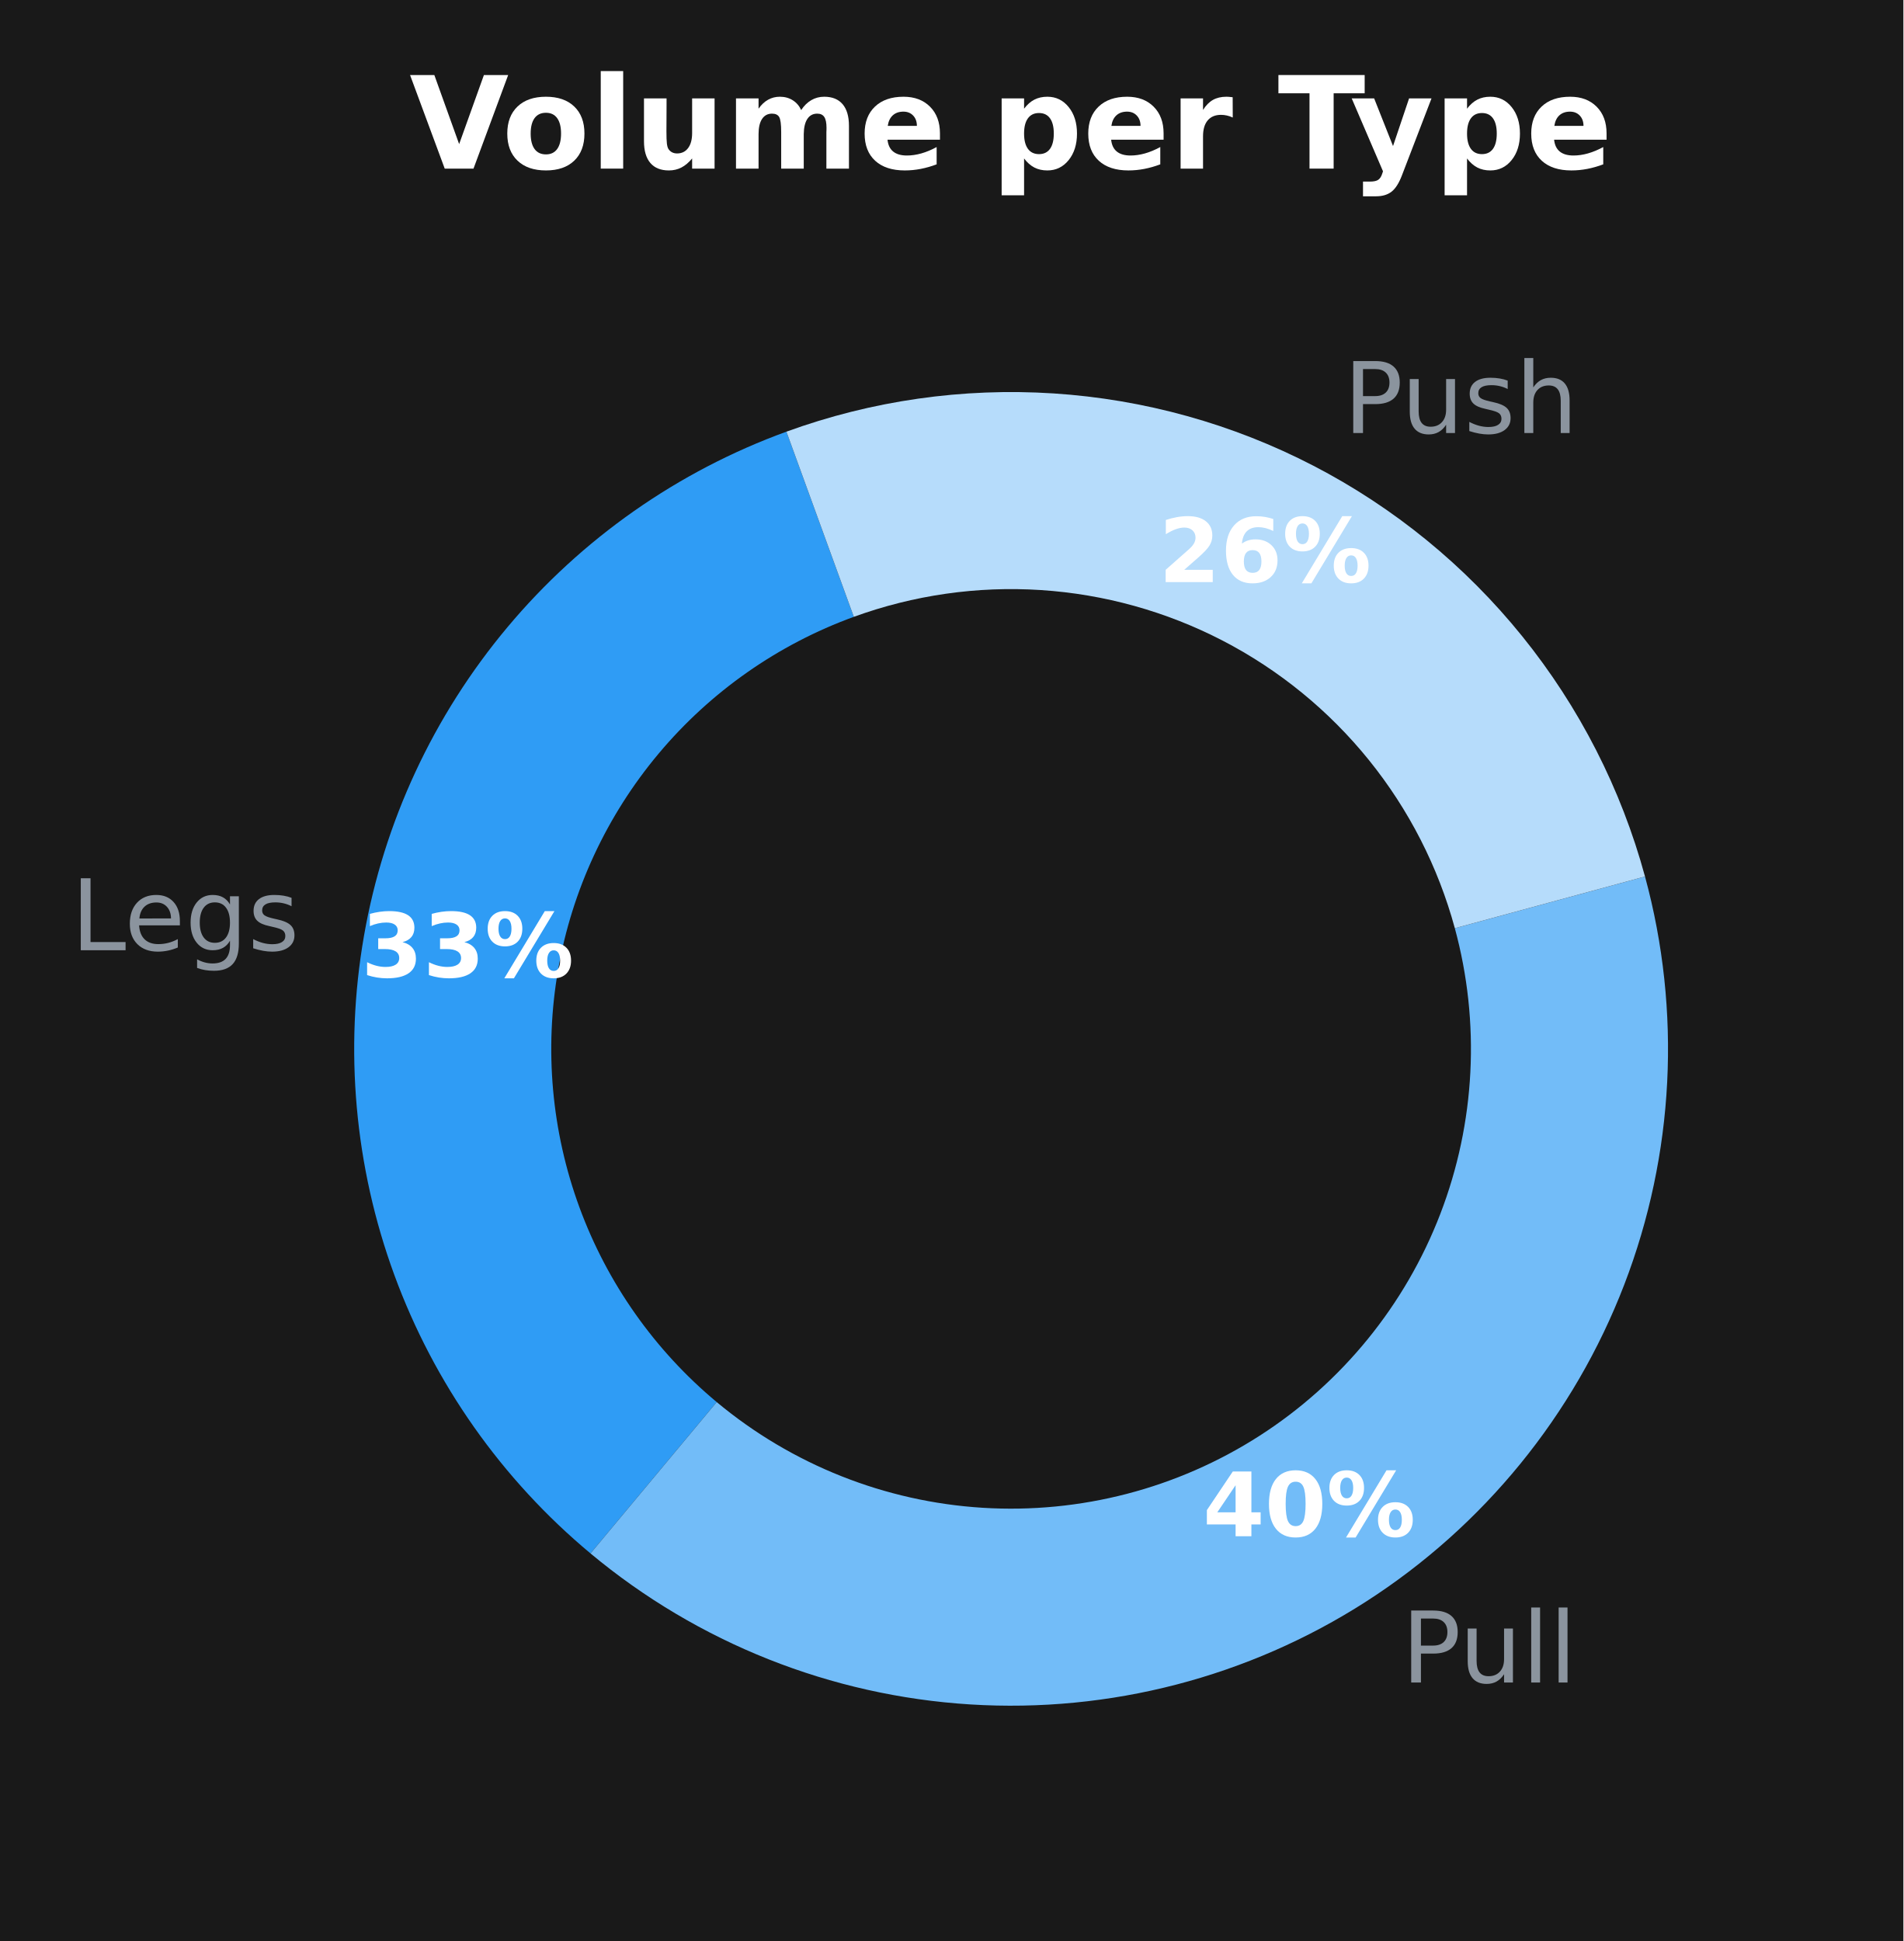
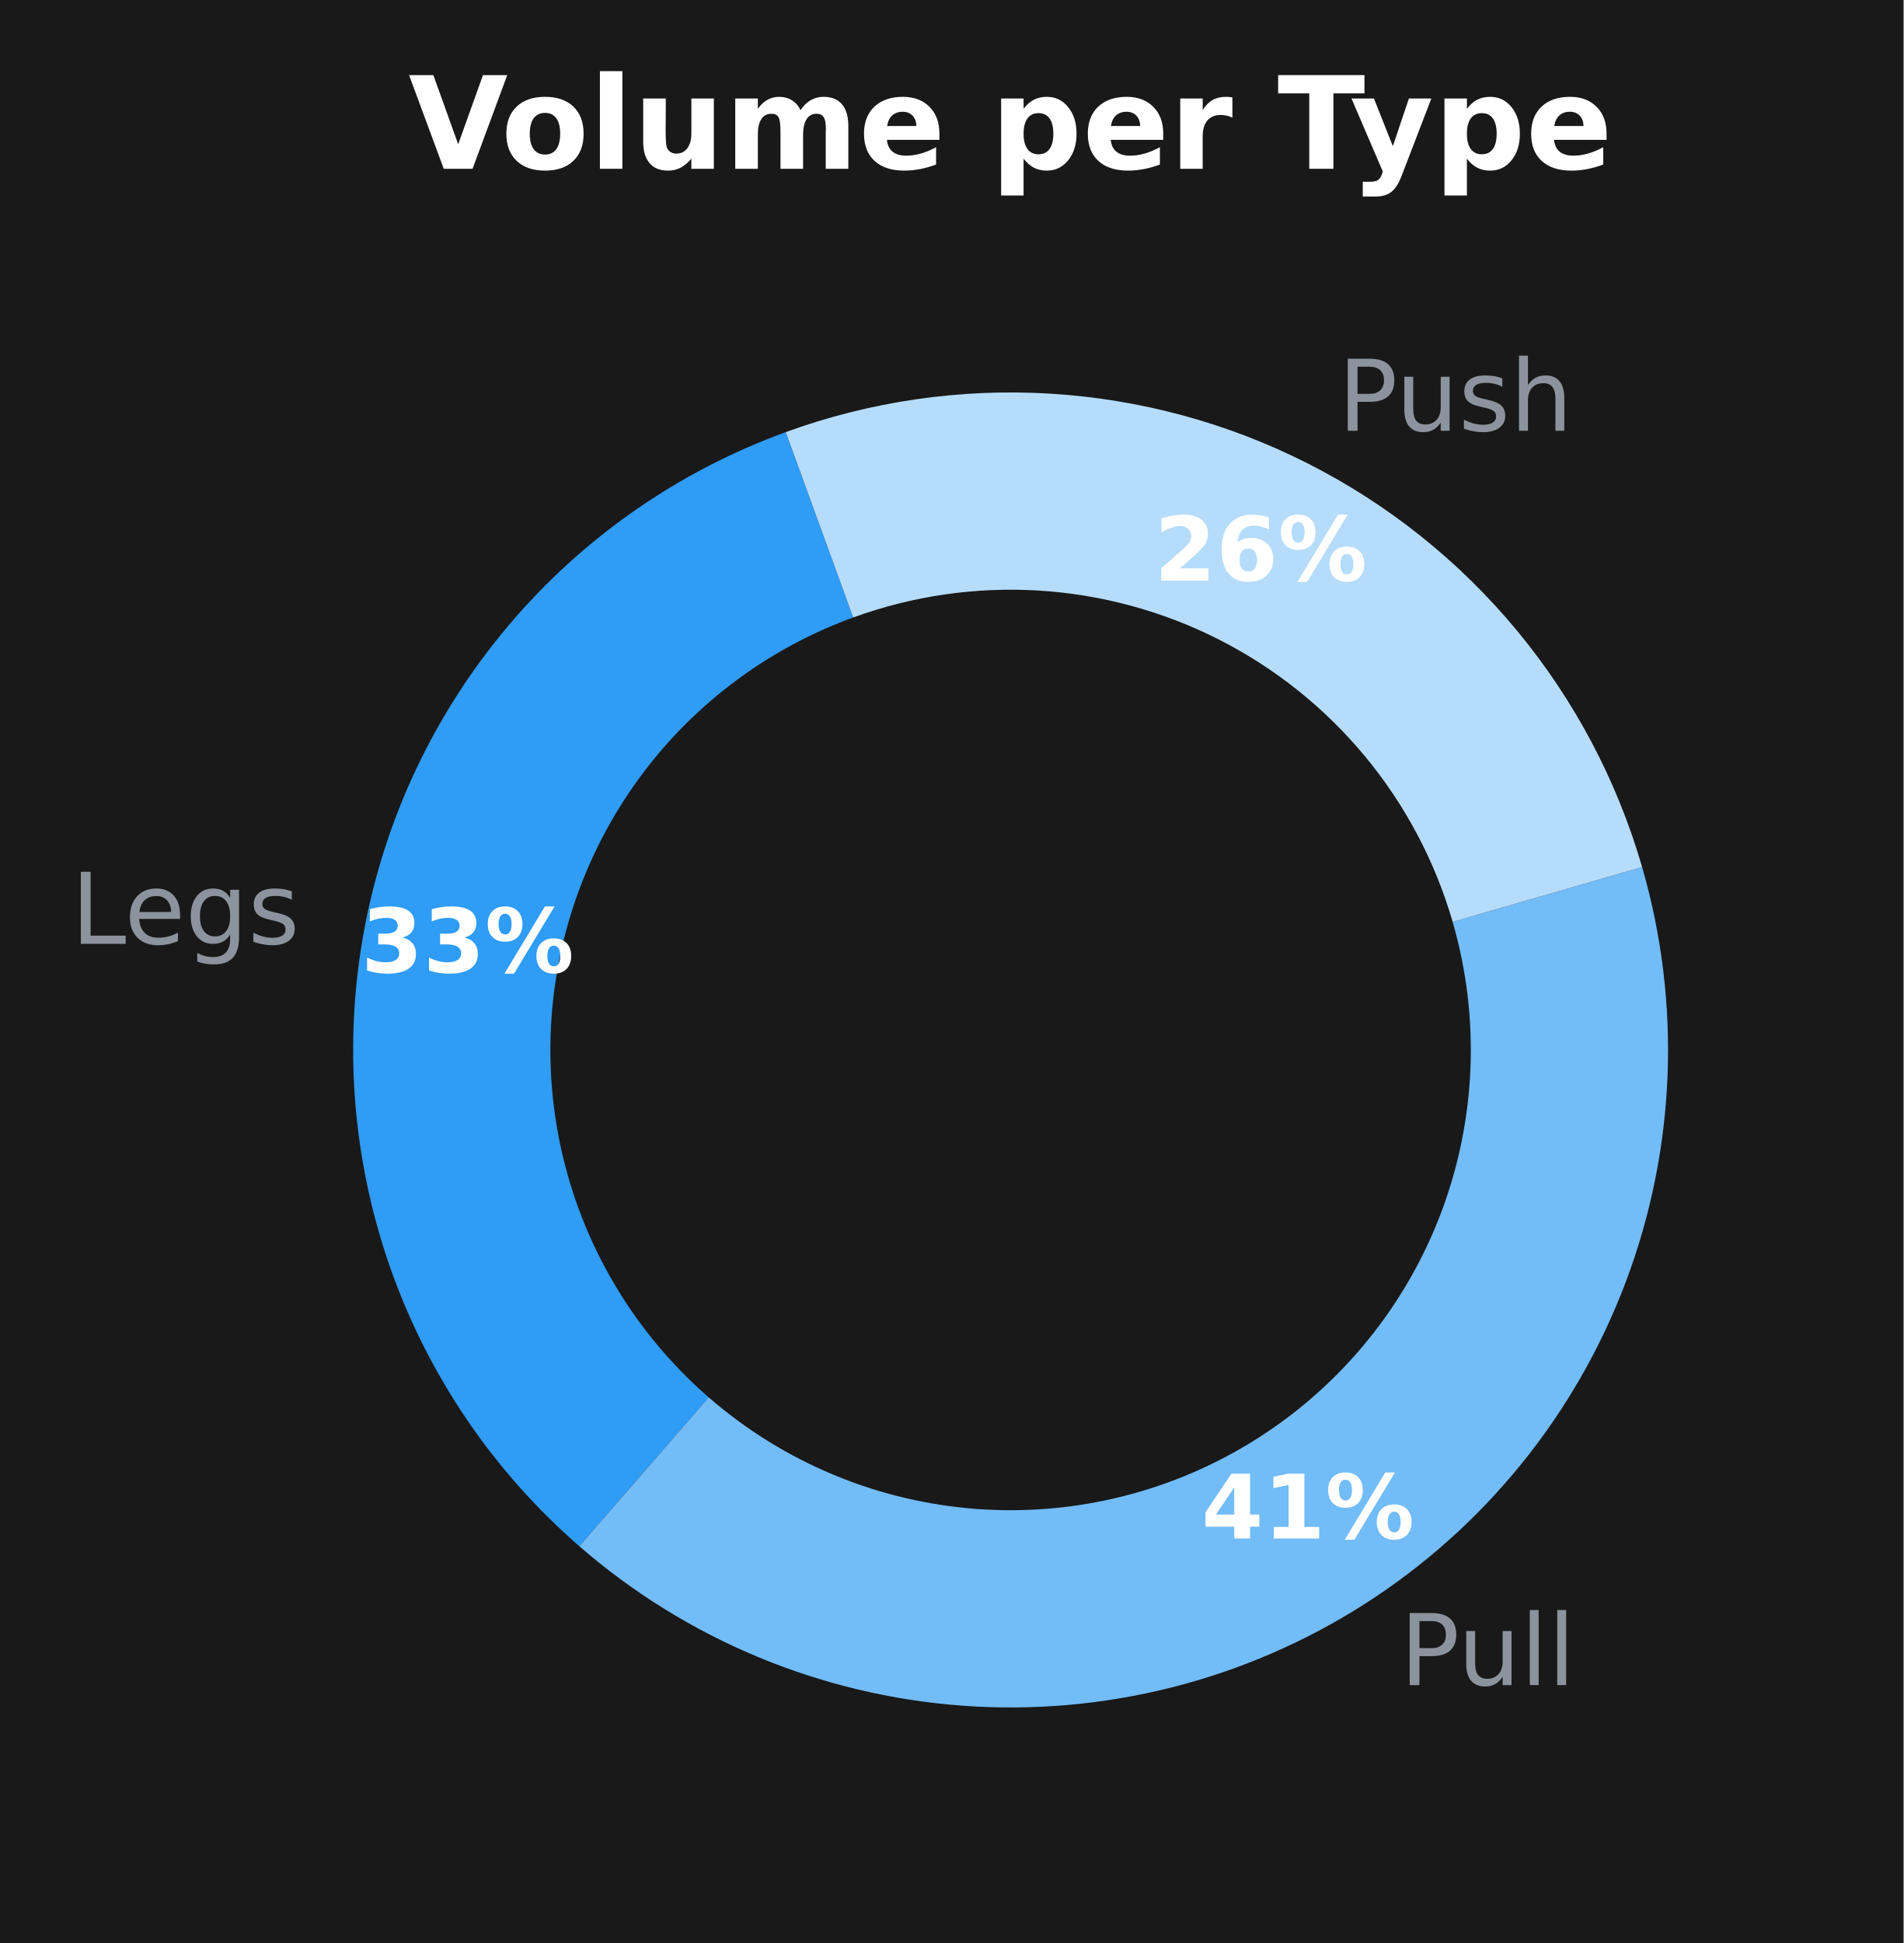
- <svg xmlns="http://www.w3.org/2000/svg" xmlns:xlink="http://www.w3.org/1999/xlink" width="192.758pt" height="196.598pt" viewBox="0 0 192.758 196.598" version="1.1">
+ <svg xmlns="http://www.w3.org/2000/svg" xmlns:xlink="http://www.w3.org/1999/xlink" width="192.623pt" height="196.598pt" viewBox="0 0 192.623 196.598" version="1.1">
  <defs>
    <style type="text/css">*{stroke-linejoin: round; stroke-linecap: butt}</style>
  </defs>
  <g id="figure_1">
    <g id="patch_1">
-       <path d="M 0 196.598  L 192.758 196.598  L 192.758 0  L 0 0  z " style="fill: #191919" />
+       <path d="M 0 196.598  L 192.623 196.598  L 192.623 0  L 0 0  z " style="fill: #191919" />
    </g>
    <g id="axes_1">
      <g id="patch_2">
-         <path d="M 79.644 43.722  C 68.653 47.722 58.91 54.551 51.399 63.517  C 43.888 72.483 38.873 83.272 36.861 94.794  C 34.85 106.316 35.911 118.166 39.939 129.147  C 43.966 140.128 50.819 149.854 59.803 157.343  L 72.582 142.011  C 66.293 136.769 61.496 129.961 58.676 122.274  C 55.857 114.588 55.114 106.292 56.522 98.227  C 57.931 90.162 61.441 82.609 66.699 76.333  C 71.956 70.057 78.777 65.277 86.47 62.477  z " style="fill: #2f9cf5" />
+         <path d="M 79.509 43.722  C 68.629 47.682 58.968 54.415 51.487 63.253  C 44.005 72.091 38.959 82.73 36.849 94.115  C 34.739 105.5 35.638 117.241 39.456 128.173  C 43.273 139.105 49.88 148.852 58.619 156.449  L 71.712 141.385  C 65.595 136.068 60.97 129.245 58.298 121.592  C 55.625 113.94 54.997 105.722 56.473 97.752  C 57.95 89.782 61.483 82.335 66.72 76.148  C 71.957 69.962 78.719 65.249 86.336 62.477  z " style="fill: #2f9cf5" />
      </g>
      <g id="patch_3">
-         <path d="M 59.803 157.343  C 70.672 166.401 84.152 171.761 98.274 172.638  C 112.395 173.515 126.435 169.865 138.341 162.221  C 150.247 154.577 159.41 143.33 164.49 130.125  C 169.57 116.919 170.307 102.432 166.594 88.779  L 147.335 94.017  C 149.934 103.574 149.418 113.715 145.862 122.959  C 142.306 132.202 135.892 140.075 127.558 145.426  C 119.224 150.777 109.396 153.332 99.511 152.718  C 89.626 152.104 80.19 148.352 72.582 142.011  z " style="fill: #72bcf8" />
+         <path d="M 58.619 156.449  C 69.456 165.869 83.058 171.532 97.378 172.586  C 111.699 173.641 125.983 170.031 138.084 162.299  C 150.184 154.568 159.462 143.123 164.523 129.684  C 169.584 116.246 170.16 101.524 166.166 87.731  L 146.995 93.283  C 149.791 102.938 149.387 113.244 145.845 122.65  C 142.302 132.057 135.808 140.069 127.338 145.481  C 118.867 150.893 108.868 153.42 98.844 152.682  C 88.819 151.944 79.298 147.98 71.712 141.385  z " style="fill: #72bcf8" />
      </g>
      <g id="patch_4">
-         <path d="M 166.594 88.779  C 164.178 79.897 159.946 71.613 154.165 64.451  C 148.384 57.289 141.179 51.404 133.006 47.17  C 124.834 42.935 115.872 40.442 106.687 39.848  C 97.502 39.255 88.293 40.574 79.644 43.722  L 86.47 62.477  C 92.524 60.273 98.971 59.35 105.4 59.765  C 111.83 60.181 118.103 61.926 123.824 64.89  C 129.544 67.854 134.588 71.974 138.635 76.987  C 142.682 82 145.644 87.799 147.335 94.017  z " style="fill: #b6dcfb" />
+         <path d="M 166.166 87.731  C 163.631 78.979 159.324 70.839 153.514 63.819  C 147.704 56.799 140.513 51.047 132.388 46.921  C 124.263 42.795 115.377 40.382 106.281 39.831  C 97.185 39.281 88.072 40.605 79.509 43.722  L 86.336 62.477  C 92.33 60.295 98.709 59.368 105.076 59.753  C 111.443 60.139 117.663 61.828 123.351 64.716  C 129.038 67.605 134.072 71.631 138.139 76.545  C 142.206 81.459 145.22 87.156 146.995 93.283  z " style="fill: #b6dcfb" />
      </g>
      <g id="matplotlib.axis_1" />
      <g id="matplotlib.axis_2" />
      <g id="text_1">
-         <g style="fill: #8b949e" transform="translate(7.2 96.24722) scale(0.1 -0.1)">
+         <g style="fill: #8b949e" transform="translate(7.2 95.50052) scale(0.1 -0.1)">
          <defs>
            <path id="DejaVuSans-2f" d="M 628 4666  L 1259 4666  L 1259 531  L 3531 531  L 3531 0  L 628 0  L 628 4666  z " transform="scale(0.015625)" />
            <path id="DejaVuSans-48" d="M 3597 1894  L 3597 1613  L 953 1613  Q 991 1019 1311 708  Q 1631 397 2203 397  Q 2534 397 2845 478  Q 3156 559 3463 722  L 3463 178  Q 3153 47 2828 -22  Q 2503 -91 2169 -91  Q 1331 -91 842 396  Q 353 884 353 1716  Q 353 2575 817 3079  Q 1281 3584 2069 3584  Q 2775 3584 3186 3129  Q 3597 2675 3597 1894  z M 3022 2063  Q 3016 2534 2758 2815  Q 2500 3097 2075 3097  Q 1594 3097 1305 2825  Q 1016 2553 972 2059  L 3022 2063  z " transform="scale(0.015625)" />
            <path id="DejaVuSans-4a" d="M 2906 1791  Q 2906 2416 2648 2759  Q 2391 3103 1925 3103  Q 1463 3103 1205 2759  Q 947 2416 947 1791  Q 947 1169 1205 825  Q 1463 481 1925 481  Q 2391 481 2648 825  Q 2906 1169 2906 1791  z M 3481 434  Q 3481 -459 3084 -895  Q 2688 -1331 1869 -1331  Q 1566 -1331 1297 -1286  Q 1028 -1241 775 -1147  L 775 -588  Q 1028 -725 1275 -790  Q 1522 -856 1778 -856  Q 2344 -856 2625 -561  Q 2906 -266 2906 331  L 2906 616  Q 2728 306 2450 153  Q 2172 0 1784 0  Q 1141 0 747 490  Q 353 981 353 1791  Q 353 2603 747 3093  Q 1141 3584 1784 3584  Q 2172 3584 2450 3431  Q 2728 3278 2906 2969  L 2906 3500  L 3481 3500  L 3481 434  z " transform="scale(0.015625)" />
            <path id="DejaVuSans-56" d="M 2834 3397  L 2834 2853  Q 2591 2978 2328 3040  Q 2066 3103 1784 3103  Q 1356 3103 1142 2972  Q 928 2841 928 2578  Q 928 2378 1081 2264  Q 1234 2150 1697 2047  L 1894 2003  Q 2506 1872 2764 1633  Q 3022 1394 3022 966  Q 3022 478 2636 193  Q 2250 -91 1575 -91  Q 1294 -91 989 -36  Q 684 19 347 128  L 347 722  Q 666 556 975 473  Q 1284 391 1588 391  Q 1994 391 2212 530  Q 2431 669 2431 922  Q 2431 1156 2273 1281  Q 2116 1406 1581 1522  L 1381 1569  Q 847 1681 609 1914  Q 372 2147 372 2553  Q 372 3047 722 3315  Q 1072 3584 1716 3584  Q 2034 3584 2315 3537  Q 2597 3491 2834 3397  z " transform="scale(0.015625)" />
          </defs>
          <use xlink:href="#DejaVuSans-2f" />
          <use xlink:href="#DejaVuSans-48" transform="translate(53.96875 0)" />
          <use xlink:href="#DejaVuSans-4a" transform="translate(115.5 0)" />
          <use xlink:href="#DejaVuSans-56" transform="translate(178.9844 0)" />
        </g>
      </g>
      <g id="text_2">
-         <g style="fill: #8b949e" transform="translate(141.9352 170.417) scale(0.1 -0.1)">
+         <g style="fill: #8b949e" transform="translate(141.6658 170.5035) scale(0.1 -0.1)">
          <defs>
            <path id="DejaVuSans-33" d="M 1259 4147  L 1259 2394  L 2053 2394  Q 2494 2394 2734 2622  Q 2975 2850 2975 3272  Q 2975 3691 2734 3919  Q 2494 4147 2053 4147  L 1259 4147  z M 628 4666  L 2053 4666  Q 2838 4666 3239 4311  Q 3641 3956 3641 3272  Q 3641 2581 3239 2228  Q 2838 1875 2053 1875  L 1259 1875  L 1259 0  L 628 0  L 628 4666  z " transform="scale(0.015625)" />
            <path id="DejaVuSans-58" d="M 544 1381  L 544 3500  L 1119 3500  L 1119 1403  Q 1119 906 1312 657  Q 1506 409 1894 409  Q 2359 409 2629 706  Q 2900 1003 2900 1516  L 2900 3500  L 3475 3500  L 3475 0  L 2900 0  L 2900 538  Q 2691 219 2414 64  Q 2138 -91 1772 -91  Q 1169 -91 856 284  Q 544 659 544 1381  z M 1991 3584  L 1991 3584  z " transform="scale(0.015625)" />
            <path id="DejaVuSans-4f" d="M 603 4863  L 1178 4863  L 1178 0  L 603 0  L 603 4863  z " transform="scale(0.015625)" />
          </defs>
          <use xlink:href="#DejaVuSans-33" />
          <use xlink:href="#DejaVuSans-58" transform="translate(58.54688 0)" />
          <use xlink:href="#DejaVuSans-4f" transform="translate(121.9219 0)" />
          <use xlink:href="#DejaVuSans-4f" transform="translate(149.7031 0)" />
        </g>
      </g>
      <g id="text_3">
-         <g style="fill: #8b949e" transform="translate(136.0673 43.86071) scale(0.1 -0.1)">
+         <g style="fill: #8b949e" transform="translate(135.4006 43.5876) scale(0.1 -0.1)">
          <defs>
            <path id="DejaVuSans-4b" d="M 3513 2113  L 3513 0  L 2938 0  L 2938 2094  Q 2938 2591 2744 2837  Q 2550 3084 2163 3084  Q 1697 3084 1428 2787  Q 1159 2491 1159 1978  L 1159 0  L 581 0  L 581 4863  L 1159 4863  L 1159 2956  Q 1366 3272 1645 3428  Q 1925 3584 2291 3584  Q 2894 3584 3203 3211  Q 3513 2838 3513 2113  z " transform="scale(0.015625)" />
          </defs>
          <use xlink:href="#DejaVuSans-33" />
          <use xlink:href="#DejaVuSans-58" transform="translate(58.54688 0)" />
          <use xlink:href="#DejaVuSans-56" transform="translate(121.9219 0)" />
          <use xlink:href="#DejaVuSans-4b" transform="translate(174.0156 0)" />
        </g>
      </g>
      <g id="text_4">
-         <g style="fill: #ffffff" transform="translate(36.57608 98.9629) scale(0.09 -0.09)">
+         <g style="fill: #ffffff" transform="translate(36.54432 98.39269) scale(0.09 -0.09)">
          <defs>
            <path id="DejaVuSans-Bold-16" d="M 2981 2516  Q 3453 2394 3698 2092  Q 3944 1791 3944 1325  Q 3944 631 3412 270  Q 2881 -91 1863 -91  Q 1503 -91 1142 -33  Q 781 25 428 141  L 428 1069  Q 766 900 1098 814  Q 1431 728 1753 728  Q 2231 728 2486 893  Q 2741 1059 2741 1369  Q 2741 1688 2480 1852  Q 2219 2016 1709 2016  L 1228 2016  L 1228 2791  L 1734 2791  Q 2188 2791 2409 2933  Q 2631 3075 2631 3366  Q 2631 3634 2415 3781  Q 2200 3928 1806 3928  Q 1516 3928 1219 3862  Q 922 3797 628 3669  L 628 4550  Q 984 4650 1334 4700  Q 1684 4750 2022 4750  Q 2931 4750 3382 4451  Q 3834 4153 3834 3553  Q 3834 3144 3618 2883  Q 3403 2622 2981 2516  z " transform="scale(0.015625)" />
            <path id="DejaVuSans-Bold-8" d="M 4959 1925  Q 4738 1925 4616 1733  Q 4494 1541 4494 1184  Q 4494 825 4614 633  Q 4734 441 4959 441  Q 5184 441 5303 633  Q 5422 825 5422 1184  Q 5422 1541 5301 1733  Q 5181 1925 4959 1925  z M 4959 2450  Q 5541 2450 5875 2112  Q 6209 1775 6209 1184  Q 6209 594 5875 251  Q 5541 -91 4959 -91  Q 4378 -91 4042 251  Q 3706 594 3706 1184  Q 3706 1772 4042 2111  Q 4378 2450 4959 2450  z M 2094 -91  L 1403 -91  L 4319 4750  L 5013 4750  L 2094 -91  z M 1453 4750  Q 2034 4750 2367 4411  Q 2700 4072 2700 3481  Q 2700 2891 2367 2550  Q 2034 2209 1453 2209  Q 872 2209 539 2550  Q 206 2891 206 3481  Q 206 4072 539 4411  Q 872 4750 1453 4750  z M 1453 4225  Q 1228 4225 1106 4031  Q 984 3838 984 3481  Q 984 3122 1106 2926  Q 1228 2731 1453 2731  Q 1678 2731 1798 2926  Q 1919 3122 1919 3481  Q 1919 3838 1797 4031  Q 1675 4225 1453 4225  z " transform="scale(0.015625)" />
          </defs>
          <use xlink:href="#DejaVuSans-Bold-16" />
          <use xlink:href="#DejaVuSans-Bold-16" transform="translate(69.57812 0)" />
          <use xlink:href="#DejaVuSans-Bold-8" transform="translate(139.1562 0)" />
        </g>
      </g>
      <g id="text_5">
-         <g style="fill: #ffffff" transform="translate(121.8188 155.6013) scale(0.09 -0.09)">
+         <g style="fill: #ffffff" transform="translate(121.5813 155.6674) scale(0.09 -0.09)">
          <defs>
            <path id="DejaVuSans-Bold-17" d="M 2356 3675  L 1038 1722  L 2356 1722  L 2356 3675  z M 2156 4666  L 3494 4666  L 3494 1722  L 4159 1722  L 4159 850  L 3494 850  L 3494 0  L 2356 0  L 2356 850  L 288 850  L 288 1881  L 2156 4666  z " transform="scale(0.015625)" />
-             <path id="DejaVuSans-Bold-13" d="M 2944 2338  Q 2944 3213 2780 3570  Q 2616 3928 2228 3928  Q 1841 3928 1675 3570  Q 1509 3213 1509 2338  Q 1509 1453 1675 1090  Q 1841 728 2228 728  Q 2613 728 2778 1090  Q 2944 1453 2944 2338  z M 4147 2328  Q 4147 1169 3647 539  Q 3147 -91 2228 -91  Q 1306 -91 806 539  Q 306 1169 306 2328  Q 306 3491 806 4120  Q 1306 4750 2228 4750  Q 3147 4750 3647 4120  Q 4147 3491 4147 2328  z " transform="scale(0.015625)" />
+             <path id="DejaVuSans-Bold-14" d="M 750 831  L 1813 831  L 1813 3847  L 722 3622  L 722 4441  L 1806 4666  L 2950 4666  L 2950 831  L 4013 831  L 4013 0  L 750 0  L 750 831  z " transform="scale(0.015625)" />
          </defs>
          <use xlink:href="#DejaVuSans-Bold-17" />
-           <use xlink:href="#DejaVuSans-Bold-13" transform="translate(69.57812 0)" />
+           <use xlink:href="#DejaVuSans-Bold-14" transform="translate(69.57812 0)" />
          <use xlink:href="#DejaVuSans-Bold-8" transform="translate(139.1562 0)" />
        </g>
      </g>
      <g id="text_6">
-         <g style="fill: #ffffff" transform="translate(117.3379 58.95835) scale(0.09 -0.09)">
+         <g style="fill: #ffffff" transform="translate(116.797 58.74979) scale(0.09 -0.09)">
          <defs>
            <path id="DejaVuSans-Bold-15" d="M 1844 884  L 3897 884  L 3897 0  L 506 0  L 506 884  L 2209 2388  Q 2438 2594 2547 2791  Q 2656 2988 2656 3200  Q 2656 3528 2436 3728  Q 2216 3928 1850 3928  Q 1569 3928 1234 3808  Q 900 3688 519 3450  L 519 4475  Q 925 4609 1322 4679  Q 1719 4750 2100 4750  Q 2938 4750 3402 4381  Q 3866 4013 3866 3353  Q 3866 2972 3669 2642  Q 3472 2313 2841 1759  L 1844 884  z " transform="scale(0.015625)" />
            <path id="DejaVuSans-Bold-19" d="M 2316 2303  Q 2000 2303 1842 2098  Q 1684 1894 1684 1484  Q 1684 1075 1842 870  Q 2000 666 2316 666  Q 2634 666 2792 870  Q 2950 1075 2950 1484  Q 2950 1894 2792 2098  Q 2634 2303 2316 2303  z M 3803 4544  L 3803 3681  Q 3506 3822 3243 3889  Q 2981 3956 2731 3956  Q 2194 3956 1894 3657  Q 1594 3359 1544 2772  Q 1750 2925 1990 3001  Q 2231 3078 2516 3078  Q 3231 3078 3670 2659  Q 4109 2241 4109 1563  Q 4109 813 3618 361  Q 3128 -91 2303 -91  Q 1394 -91 895 523  Q 397 1138 397 2266  Q 397 3422 980 4083  Q 1563 4744 2578 4744  Q 2900 4744 3203 4694  Q 3506 4644 3803 4544  z " transform="scale(0.015625)" />
          </defs>
          <use xlink:href="#DejaVuSans-Bold-15" />
          <use xlink:href="#DejaVuSans-Bold-19" transform="translate(69.57812 0)" />
          <use xlink:href="#DejaVuSans-Bold-8" transform="translate(139.1562 0)" />
        </g>
      </g>
      <g id="text_7">
-         <g style="fill: #ffffff" transform="translate(41.46534 17.07797) scale(0.13 -0.13)">
+         <g style="fill: #ffffff" transform="translate(41.33096 17.07797) scale(0.13 -0.13)">
          <defs>
            <path id="DejaVuSans-Bold-39" d="M 31 4666  L 1241 4666  L 2478 1222  L 3713 4666  L 4922 4666  L 3194 0  L 1759 0  L 31 4666  z " transform="scale(0.015625)" />
            <path id="DejaVuSans-Bold-52" d="M 2203 2784  Q 1831 2784 1636 2517  Q 1441 2250 1441 1747  Q 1441 1244 1636 976  Q 1831 709 2203 709  Q 2569 709 2762 976  Q 2956 1244 2956 1747  Q 2956 2250 2762 2517  Q 2569 2784 2203 2784  z M 2203 3584  Q 3106 3584 3614 3096  Q 4122 2609 4122 1747  Q 4122 884 3614 396  Q 3106 -91 2203 -91  Q 1297 -91 786 396  Q 275 884 275 1747  Q 275 2609 786 3096  Q 1297 3584 2203 3584  z " transform="scale(0.015625)" />
            <path id="DejaVuSans-Bold-4f" d="M 538 4863  L 1656 4863  L 1656 0  L 538 0  L 538 4863  z " transform="scale(0.015625)" />
            <path id="DejaVuSans-Bold-58" d="M 500 1363  L 500 3500  L 1625 3500  L 1625 3150  Q 1625 2866 1622 2436  Q 1619 2006 1619 1863  Q 1619 1441 1641 1255  Q 1663 1069 1716 984  Q 1784 875 1895 815  Q 2006 756 2150 756  Q 2500 756 2700 1025  Q 2900 1294 2900 1772  L 2900 3500  L 4019 3500  L 4019 0  L 2900 0  L 2900 506  Q 2647 200 2364 54  Q 2081 -91 1741 -91  Q 1134 -91 817 281  Q 500 653 500 1363  z " transform="scale(0.015625)" />
            <path id="DejaVuSans-Bold-50" d="M 3781 2919  Q 3994 3244 4286 3414  Q 4578 3584 4928 3584  Q 5531 3584 5847 3212  Q 6163 2841 6163 2131  L 6163 0  L 5038 0  L 5038 1825  Q 5041 1866 5042 1909  Q 5044 1953 5044 2034  Q 5044 2406 4934 2573  Q 4825 2741 4581 2741  Q 4263 2741 4089 2478  Q 3916 2216 3909 1719  L 3909 0  L 2784 0  L 2784 1825  Q 2784 2406 2684 2573  Q 2584 2741 2328 2741  Q 2006 2741 1831 2477  Q 1656 2213 1656 1722  L 1656 0  L 531 0  L 531 3500  L 1656 3500  L 1656 2988  Q 1863 3284 2130 3434  Q 2397 3584 2719 3584  Q 3081 3584 3359 3409  Q 3638 3234 3781 2919  z " transform="scale(0.015625)" />
            <path id="DejaVuSans-Bold-48" d="M 4031 1759  L 4031 1441  L 1416 1441  Q 1456 1047 1700 850  Q 1944 653 2381 653  Q 2734 653 3104 758  Q 3475 863 3866 1075  L 3866 213  Q 3469 63 3072 -14  Q 2675 -91 2278 -91  Q 1328 -91 801 392  Q 275 875 275 1747  Q 275 2603 792 3093  Q 1309 3584 2216 3584  Q 3041 3584 3536 3087  Q 4031 2591 4031 1759  z M 2881 2131  Q 2881 2450 2695 2645  Q 2509 2841 2209 2841  Q 1884 2841 1681 2658  Q 1478 2475 1428 2131  L 2881 2131  z " transform="scale(0.015625)" />
            <path id="DejaVuSans-Bold-3" transform="scale(0.015625)" />
            <path id="DejaVuSans-Bold-53" d="M 1656 506  L 1656 -1331  L 538 -1331  L 538 3500  L 1656 3500  L 1656 2988  Q 1888 3294 2169 3439  Q 2450 3584 2816 3584  Q 3463 3584 3878 3070  Q 4294 2556 4294 1747  Q 4294 938 3878 423  Q 3463 -91 2816 -91  Q 2450 -91 2169 54  Q 1888 200 1656 506  z M 2400 2772  Q 2041 2772 1848 2508  Q 1656 2244 1656 1747  Q 1656 1250 1848 986  Q 2041 722 2400 722  Q 2759 722 2948 984  Q 3138 1247 3138 1747  Q 3138 2247 2948 2509  Q 2759 2772 2400 2772  z " transform="scale(0.015625)" />
            <path id="DejaVuSans-Bold-55" d="M 3138 2547  Q 2991 2616 2845 2648  Q 2700 2681 2553 2681  Q 2122 2681 1889 2404  Q 1656 2128 1656 1613  L 1656 0  L 538 0  L 538 3500  L 1656 3500  L 1656 2925  Q 1872 3269 2151 3426  Q 2431 3584 2822 3584  Q 2878 3584 2943 3579  Q 3009 3575 3134 3559  L 3138 2547  z " transform="scale(0.015625)" />
            <path id="DejaVuSans-Bold-37" d="M 31 4666  L 4331 4666  L 4331 3756  L 2784 3756  L 2784 0  L 1581 0  L 1581 3756  L 31 3756  L 31 4666  z " transform="scale(0.015625)" />
            <path id="DejaVuSans-Bold-5c" d="M 78 3500  L 1197 3500  L 2138 1125  L 2938 3500  L 4056 3500  L 2584 -331  Q 2363 -916 2067 -1148  Q 1772 -1381 1288 -1381  L 641 -1381  L 641 -647  L 991 -647  Q 1275 -647 1404 -556  Q 1534 -466 1606 -231  L 1638 -134  L 78 3500  z " transform="scale(0.015625)" />
          </defs>
          <use xlink:href="#DejaVuSans-Bold-39" />
          <use xlink:href="#DejaVuSans-Bold-52" transform="translate(71.92188 0)" />
          <use xlink:href="#DejaVuSans-Bold-4f" transform="translate(140.625 0)" />
          <use xlink:href="#DejaVuSans-Bold-58" transform="translate(174.9062 0)" />
          <use xlink:href="#DejaVuSans-Bold-50" transform="translate(246.0938 0)" />
          <use xlink:href="#DejaVuSans-Bold-48" transform="translate(350.2969 0)" />
          <use xlink:href="#DejaVuSans-Bold-3" transform="translate(418.125 0)" />
          <use xlink:href="#DejaVuSans-Bold-53" transform="translate(452.9375 0)" />
          <use xlink:href="#DejaVuSans-Bold-48" transform="translate(524.5156 0)" />
          <use xlink:href="#DejaVuSans-Bold-55" transform="translate(592.3438 0)" />
          <use xlink:href="#DejaVuSans-Bold-3" transform="translate(641.6562 0)" />
          <use xlink:href="#DejaVuSans-Bold-37" transform="translate(676.4688 0)" />
          <use xlink:href="#DejaVuSans-Bold-5c" transform="translate(732.8281 0)" />
          <use xlink:href="#DejaVuSans-Bold-53" transform="translate(798.0156 0)" />
          <use xlink:href="#DejaVuSans-Bold-48" transform="translate(869.5938 0)" />
        </g>
      </g>
    </g>
  </g>
</svg>
